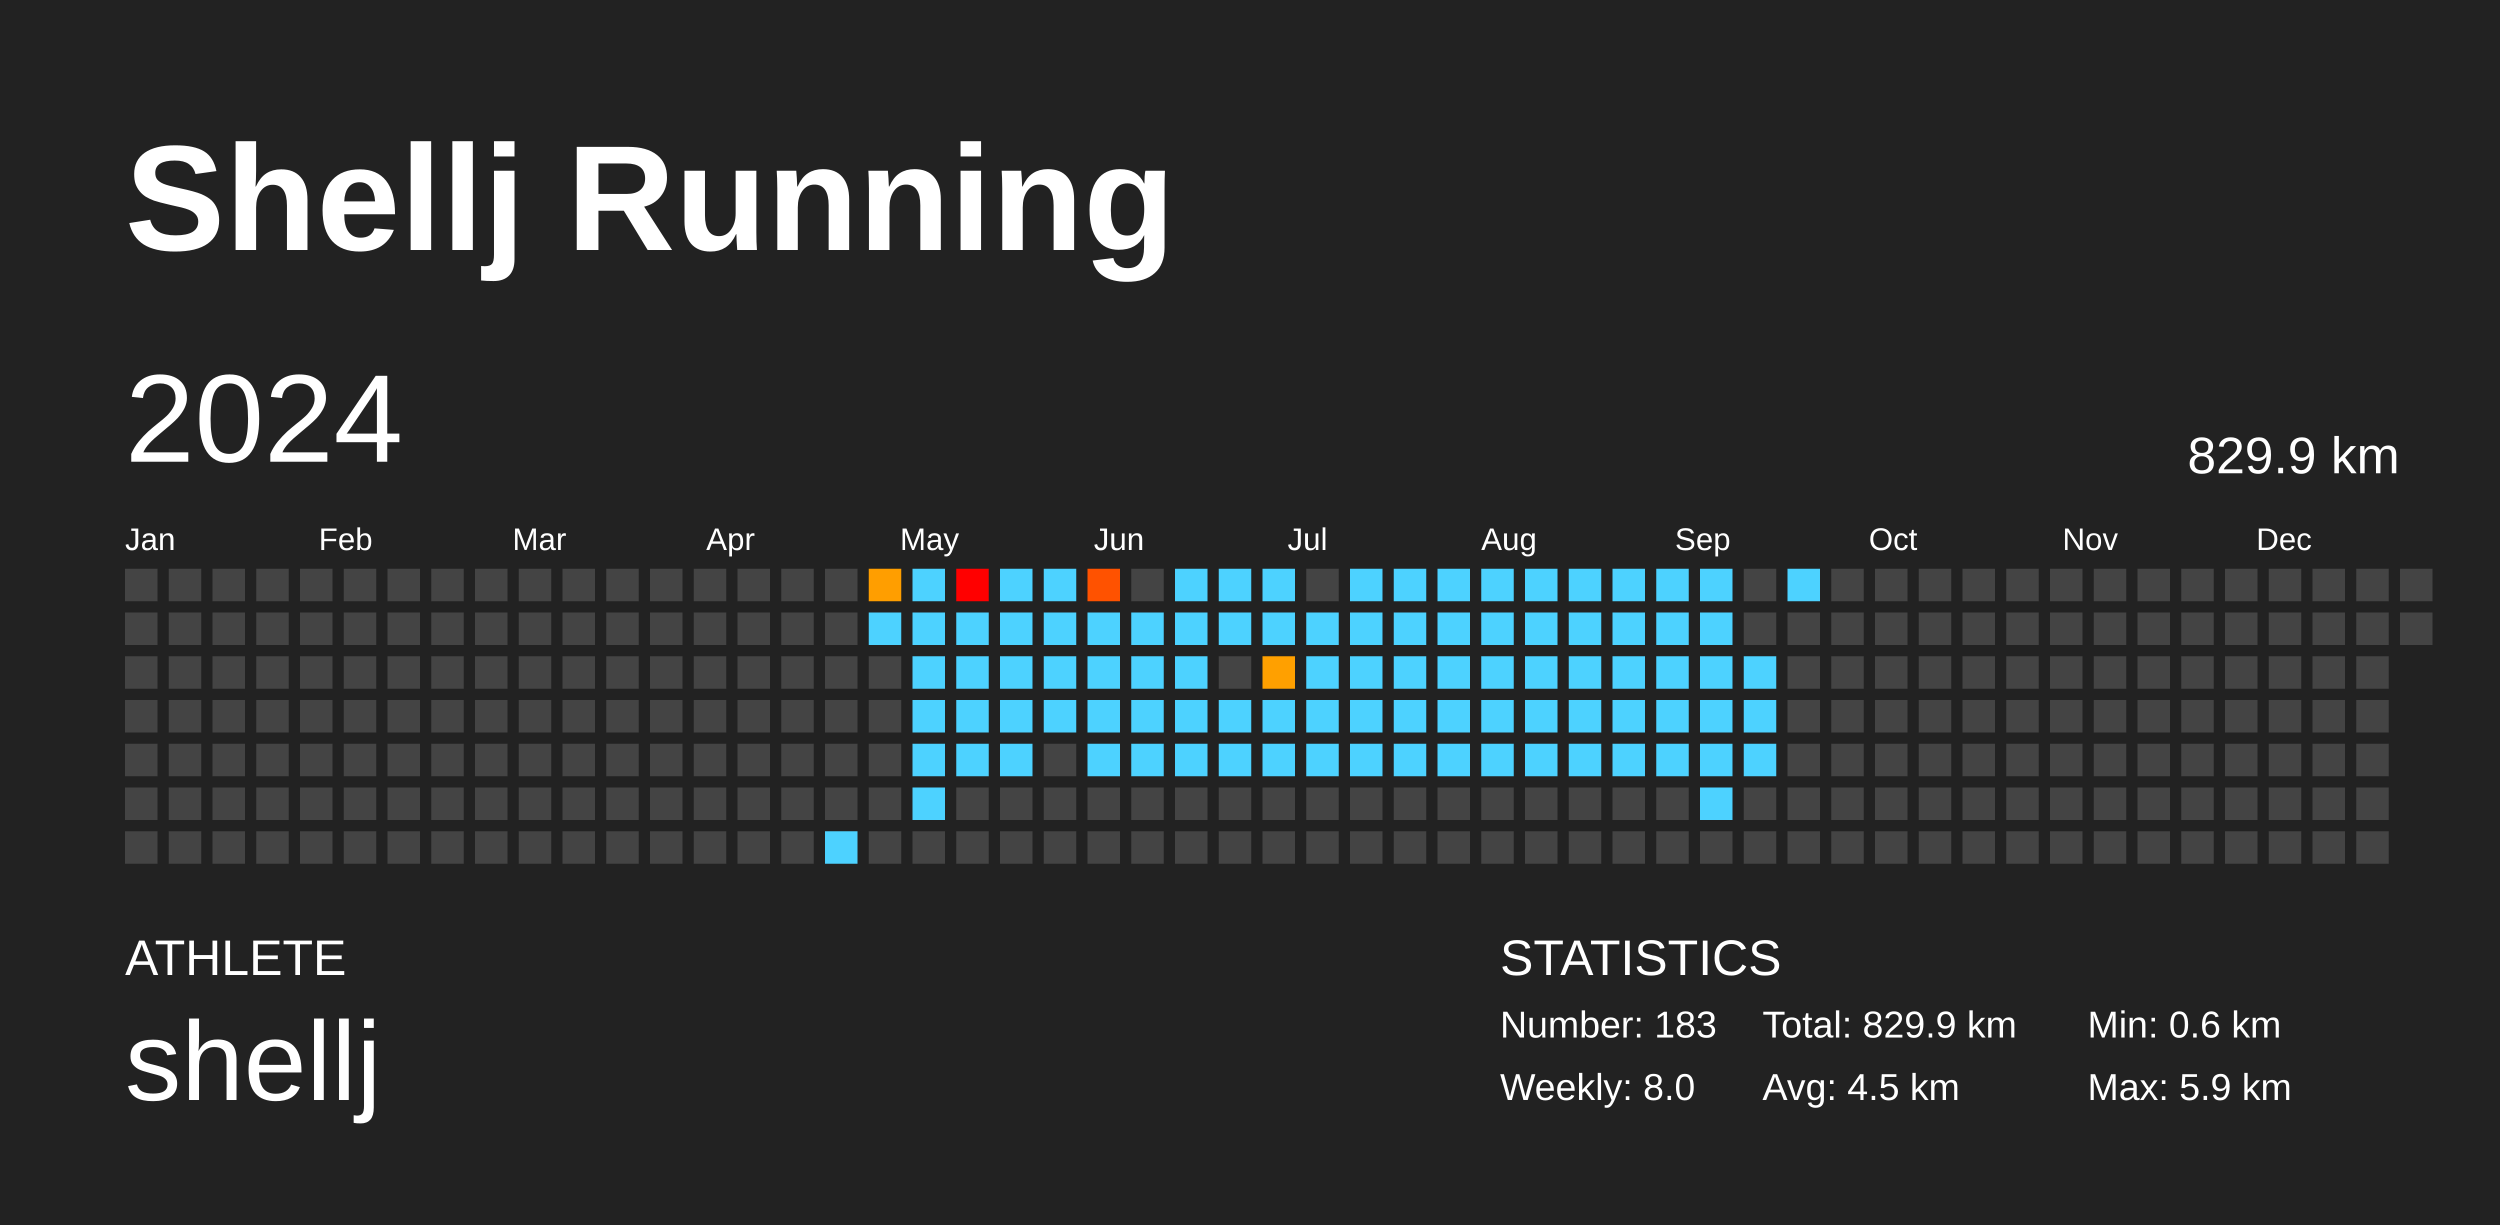
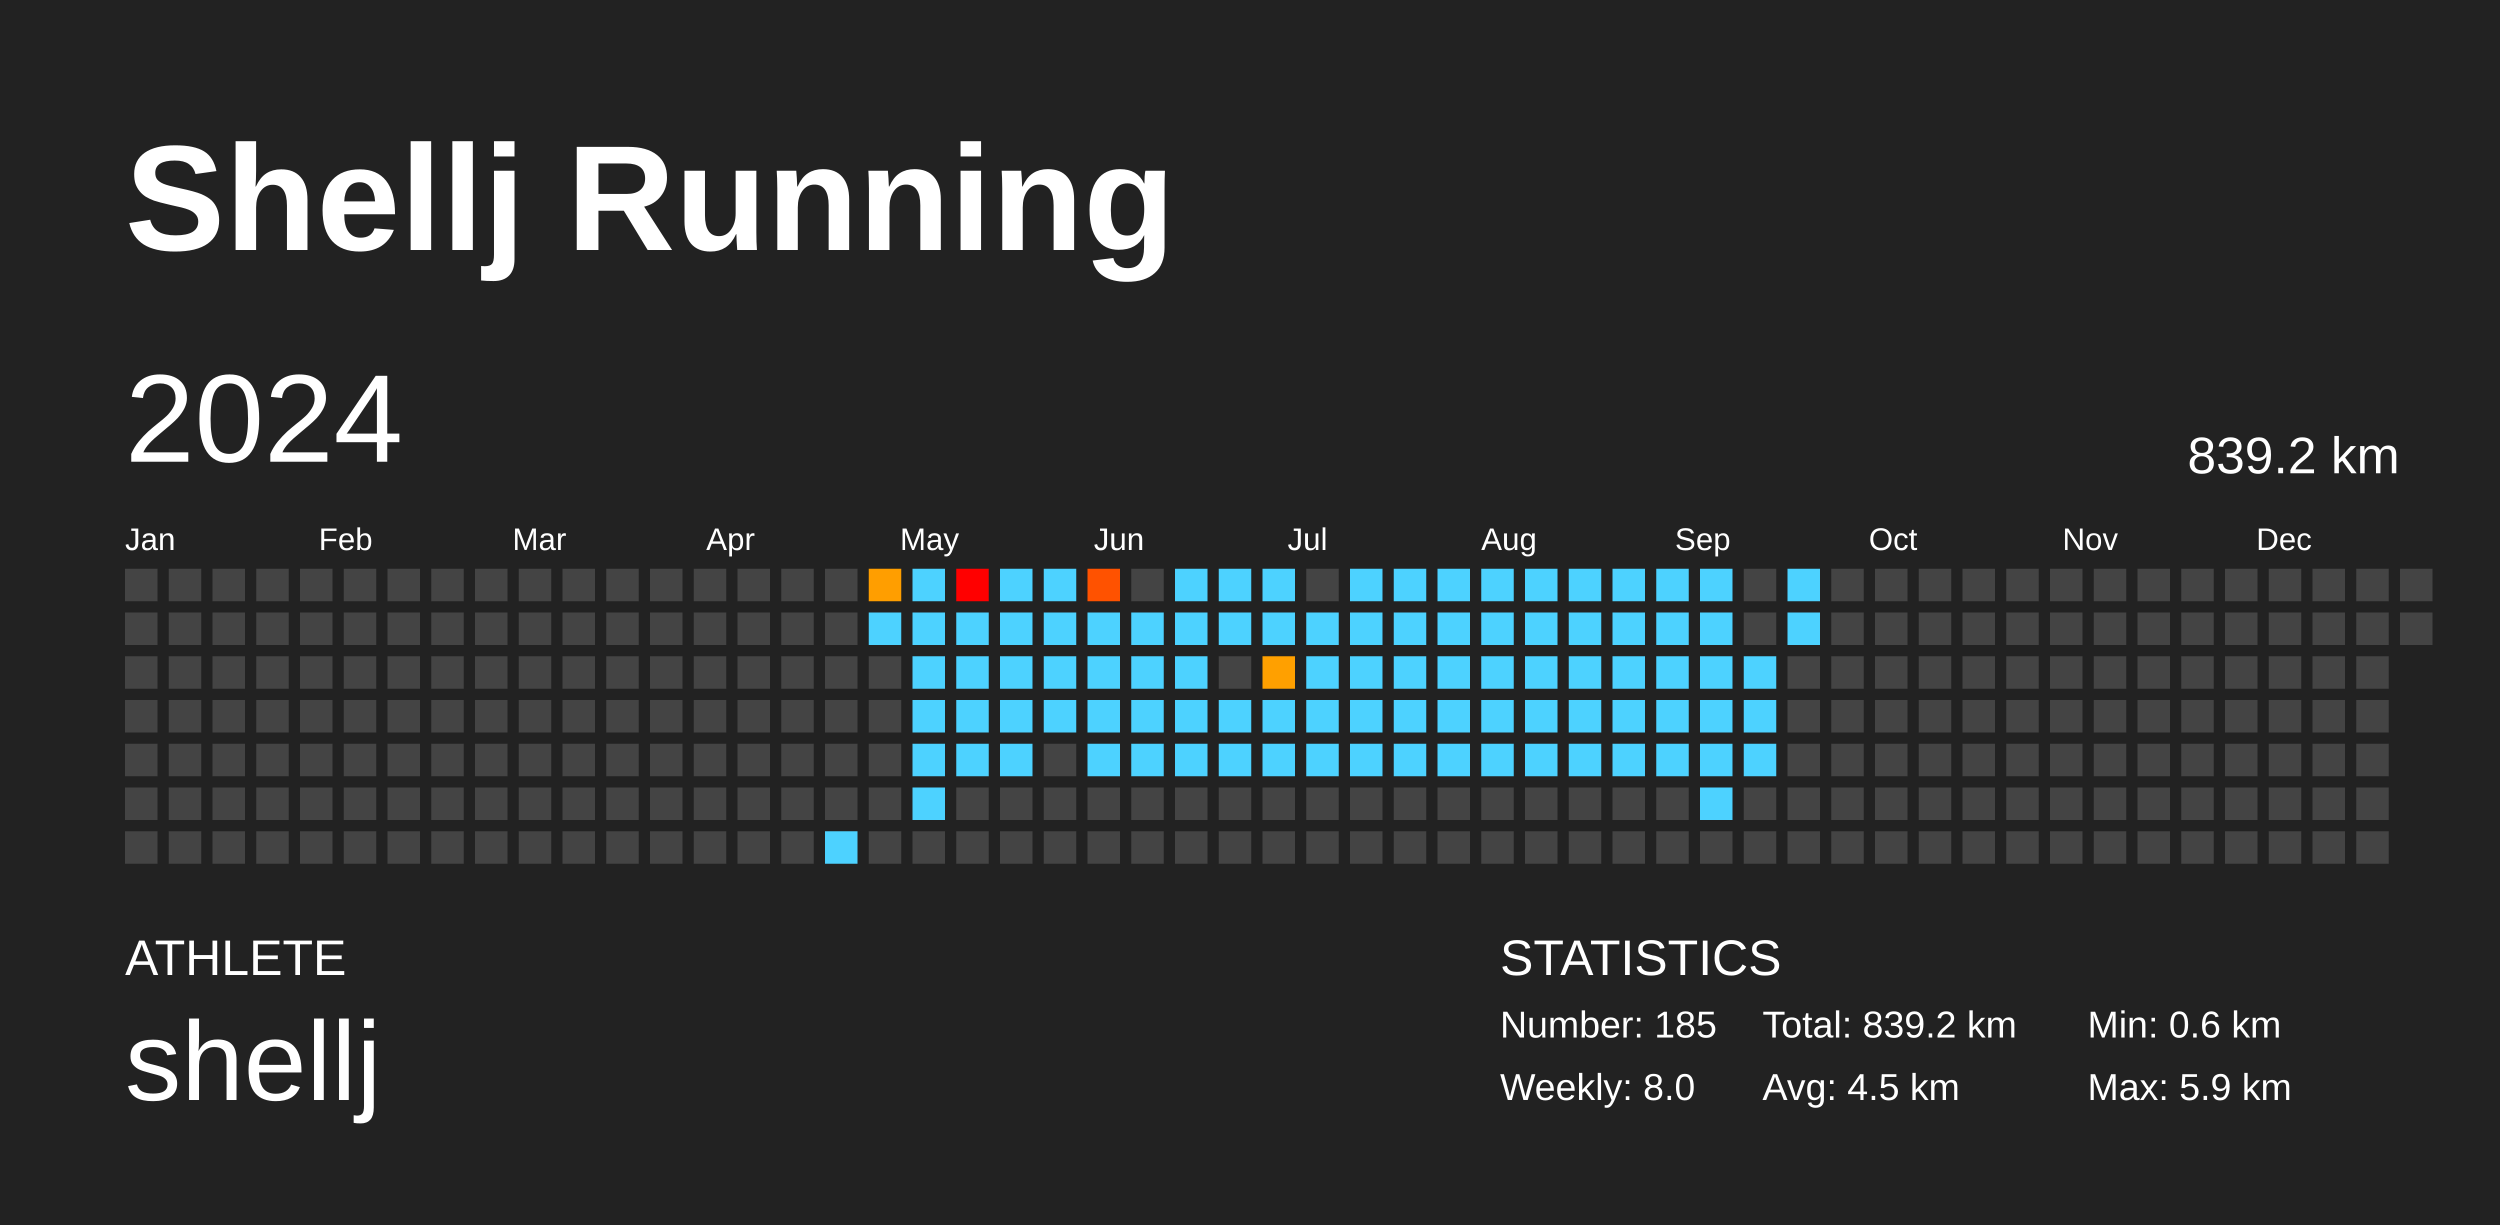
<svg xmlns="http://www.w3.org/2000/svg" baseProfile="full" height="98mm" version="1.1" viewBox="0,0,200,98" width="200mm">
  <defs />
  <rect fill="#222222" height="98" width="200" x="0" y="0" />
  <text fill="#FFFFFF" style="font-size:12px; font-family:Arial; font-weight:bold;" x="10" y="20">Shellj Running</text>
  <text fill="#FFFFFF" style="font-size:4px; font-family:Arial" x="10" y="78">ATHLETE</text>
  <text fill="#FFFFFF" style="font-size:9px; font-family:Arial" x="10" y="88">shellj</text>
  <text fill="#FFFFFF" style="font-size:4px; font-family:Arial" x="120" y="78">STATISTICS</text>
-   <text fill="#FFFFFF" style="font-size:3px; font-family:Arial" x="120" y="83">Number: 183</text>
+   <text fill="#FFFFFF" style="font-size:3px; font-family:Arial" x="120" y="83">Number: 185</text>
  <text fill="#FFFFFF" style="font-size:3px; font-family:Arial" x="120" y="88">Weekly: 8.0</text>
-   <text fill="#FFFFFF" style="font-size:3px; font-family:Arial" x="141" y="83">Total: 829.9 km</text>
+   <text fill="#FFFFFF" style="font-size:3px; font-family:Arial" x="141" y="83">Total: 839.2 km</text>
  <text fill="#FFFFFF" style="font-size:3px; font-family:Arial" x="141" y="88">Avg: 4.5 km</text>
  <text fill="#FFFFFF" style="font-size:3px; font-family:Arial" x="167" y="83">Min: 0.6 km</text>
  <text fill="#FFFFFF" style="font-size:3px; font-family:Arial" x="167" y="88">Max: 5.9 km</text>
  <text dominant-baseline="hanging" fill="#FFFFFF" style="font-size:10.0px; font-family:Arial;" x="10" y="30">2024</text>
-   <text dominant-baseline="hanging" fill="#FFFFFF" style="font-size:4.125px; font-family:Arial;" x="175" y="35">829.9 km</text>
+   <text dominant-baseline="hanging" fill="#FFFFFF" style="font-size:4.125px; font-family:Arial;" x="175" y="35">839.2 km</text>
  <text fill="#FFFFFF" style="font-size:2.5px; font-family:Arial" x="10.0" y="44">Jan</text>
  <text fill="#FFFFFF" style="font-size:2.5px; font-family:Arial" x="25.5" y="44">Feb</text>
  <text fill="#FFFFFF" style="font-size:2.5px; font-family:Arial" x="41.0" y="44">Mar</text>
  <text fill="#FFFFFF" style="font-size:2.5px; font-family:Arial" x="56.5" y="44">Apr</text>
  <text fill="#FFFFFF" style="font-size:2.5px; font-family:Arial" x="72.0" y="44">May</text>
  <text fill="#FFFFFF" style="font-size:2.5px; font-family:Arial" x="87.5" y="44">Jun</text>
  <text fill="#FFFFFF" style="font-size:2.5px; font-family:Arial" x="103.0" y="44">Jul</text>
  <text fill="#FFFFFF" style="font-size:2.5px; font-family:Arial" x="118.5" y="44">Aug</text>
  <text fill="#FFFFFF" style="font-size:2.5px; font-family:Arial" x="134.0" y="44">Sep</text>
  <text fill="#FFFFFF" style="font-size:2.5px; font-family:Arial" x="149.5" y="44">Oct</text>
  <text fill="#FFFFFF" style="font-size:2.5px; font-family:Arial" x="165.0" y="44">Nov</text>
  <text fill="#FFFFFF" style="font-size:2.5px; font-family:Arial" x="180.5" y="44">Dec</text>
  <rect fill="#444444" height="2.6" width="2.6" x="10.0" y="45.5" />
  <rect fill="#444444" height="2.6" width="2.6" x="10.0" y="49.0" />
  <rect fill="#444444" height="2.6" width="2.6" x="10.0" y="52.5" />
  <rect fill="#444444" height="2.6" width="2.6" x="10.0" y="56.0" />
  <rect fill="#444444" height="2.6" width="2.6" x="10.0" y="59.5" />
  <rect fill="#444444" height="2.6" width="2.6" x="10.0" y="63.0" />
  <rect fill="#444444" height="2.6" width="2.6" x="10.0" y="66.5" />
  <rect fill="#444444" height="2.6" width="2.6" x="13.5" y="45.5" />
  <rect fill="#444444" height="2.6" width="2.6" x="13.5" y="49.0" />
  <rect fill="#444444" height="2.6" width="2.6" x="13.5" y="52.5" />
  <rect fill="#444444" height="2.6" width="2.6" x="13.5" y="56.0" />
  <rect fill="#444444" height="2.6" width="2.6" x="13.5" y="59.5" />
  <rect fill="#444444" height="2.6" width="2.6" x="13.5" y="63.0" />
  <rect fill="#444444" height="2.6" width="2.6" x="13.5" y="66.5" />
  <rect fill="#444444" height="2.6" width="2.6" x="17.0" y="45.5" />
  <rect fill="#444444" height="2.6" width="2.6" x="17.0" y="49.0" />
  <rect fill="#444444" height="2.6" width="2.6" x="17.0" y="52.5" />
  <rect fill="#444444" height="2.6" width="2.6" x="17.0" y="56.0" />
  <rect fill="#444444" height="2.6" width="2.6" x="17.0" y="59.5" />
  <rect fill="#444444" height="2.6" width="2.6" x="17.0" y="63.0" />
  <rect fill="#444444" height="2.6" width="2.6" x="17.0" y="66.5" />
  <rect fill="#444444" height="2.6" width="2.6" x="20.5" y="45.5" />
  <rect fill="#444444" height="2.6" width="2.6" x="20.5" y="49.0" />
  <rect fill="#444444" height="2.6" width="2.6" x="20.5" y="52.5" />
  <rect fill="#444444" height="2.6" width="2.6" x="20.5" y="56.0" />
  <rect fill="#444444" height="2.6" width="2.6" x="20.5" y="59.5" />
  <rect fill="#444444" height="2.6" width="2.6" x="20.5" y="63.0" />
  <rect fill="#444444" height="2.6" width="2.6" x="20.5" y="66.5" />
  <rect fill="#444444" height="2.6" width="2.6" x="24.0" y="45.5" />
  <rect fill="#444444" height="2.6" width="2.6" x="24.0" y="49.0" />
  <rect fill="#444444" height="2.6" width="2.6" x="24.0" y="52.5" />
  <rect fill="#444444" height="2.6" width="2.6" x="24.0" y="56.0" />
  <rect fill="#444444" height="2.6" width="2.6" x="24.0" y="59.5" />
  <rect fill="#444444" height="2.6" width="2.6" x="24.0" y="63.0" />
  <rect fill="#444444" height="2.6" width="2.6" x="24.0" y="66.5" />
  <rect fill="#444444" height="2.6" width="2.6" x="27.5" y="45.5" />
  <rect fill="#444444" height="2.6" width="2.6" x="27.5" y="49.0" />
  <rect fill="#444444" height="2.6" width="2.6" x="27.5" y="52.5" />
  <rect fill="#444444" height="2.6" width="2.6" x="27.5" y="56.0" />
  <rect fill="#444444" height="2.6" width="2.6" x="27.5" y="59.5" />
  <rect fill="#444444" height="2.6" width="2.6" x="27.5" y="63.0" />
  <rect fill="#444444" height="2.6" width="2.6" x="27.5" y="66.5" />
  <rect fill="#444444" height="2.6" width="2.6" x="31.0" y="45.5" />
  <rect fill="#444444" height="2.6" width="2.6" x="31.0" y="49.0" />
  <rect fill="#444444" height="2.6" width="2.6" x="31.0" y="52.5" />
  <rect fill="#444444" height="2.6" width="2.6" x="31.0" y="56.0" />
  <rect fill="#444444" height="2.6" width="2.6" x="31.0" y="59.5" />
  <rect fill="#444444" height="2.6" width="2.6" x="31.0" y="63.0" />
  <rect fill="#444444" height="2.6" width="2.6" x="31.0" y="66.5" />
  <rect fill="#444444" height="2.6" width="2.6" x="34.5" y="45.5" />
  <rect fill="#444444" height="2.6" width="2.6" x="34.5" y="49.0" />
  <rect fill="#444444" height="2.6" width="2.6" x="34.5" y="52.5" />
  <rect fill="#444444" height="2.6" width="2.6" x="34.5" y="56.0" />
  <rect fill="#444444" height="2.6" width="2.6" x="34.5" y="59.5" />
  <rect fill="#444444" height="2.6" width="2.6" x="34.5" y="63.0" />
  <rect fill="#444444" height="2.6" width="2.6" x="34.5" y="66.5" />
  <rect fill="#444444" height="2.6" width="2.6" x="38.0" y="45.5" />
  <rect fill="#444444" height="2.6" width="2.6" x="38.0" y="49.0" />
  <rect fill="#444444" height="2.6" width="2.6" x="38.0" y="52.5" />
  <rect fill="#444444" height="2.6" width="2.6" x="38.0" y="56.0" />
  <rect fill="#444444" height="2.6" width="2.6" x="38.0" y="59.5" />
  <rect fill="#444444" height="2.6" width="2.6" x="38.0" y="63.0" />
  <rect fill="#444444" height="2.6" width="2.6" x="38.0" y="66.5" />
  <rect fill="#444444" height="2.6" width="2.6" x="41.5" y="45.5" />
  <rect fill="#444444" height="2.6" width="2.6" x="41.5" y="49.0" />
  <rect fill="#444444" height="2.6" width="2.6" x="41.5" y="52.5" />
  <rect fill="#444444" height="2.6" width="2.6" x="41.5" y="56.0" />
  <rect fill="#444444" height="2.6" width="2.6" x="41.5" y="59.5" />
  <rect fill="#444444" height="2.6" width="2.6" x="41.5" y="63.0" />
  <rect fill="#444444" height="2.6" width="2.6" x="41.5" y="66.5" />
  <rect fill="#444444" height="2.6" width="2.6" x="45.0" y="45.5" />
  <rect fill="#444444" height="2.6" width="2.6" x="45.0" y="49.0" />
  <rect fill="#444444" height="2.6" width="2.6" x="45.0" y="52.5" />
  <rect fill="#444444" height="2.6" width="2.6" x="45.0" y="56.0" />
  <rect fill="#444444" height="2.6" width="2.6" x="45.0" y="59.5" />
  <rect fill="#444444" height="2.6" width="2.6" x="45.0" y="63.0" />
  <rect fill="#444444" height="2.6" width="2.6" x="45.0" y="66.5" />
  <rect fill="#444444" height="2.6" width="2.6" x="48.5" y="45.5" />
  <rect fill="#444444" height="2.6" width="2.6" x="48.5" y="49.0" />
  <rect fill="#444444" height="2.6" width="2.6" x="48.5" y="52.5" />
  <rect fill="#444444" height="2.6" width="2.6" x="48.5" y="56.0" />
  <rect fill="#444444" height="2.6" width="2.6" x="48.5" y="59.5" />
  <rect fill="#444444" height="2.6" width="2.6" x="48.5" y="63.0" />
  <rect fill="#444444" height="2.6" width="2.6" x="48.5" y="66.5" />
  <rect fill="#444444" height="2.6" width="2.6" x="52.0" y="45.5" />
  <rect fill="#444444" height="2.6" width="2.6" x="52.0" y="49.0" />
  <rect fill="#444444" height="2.6" width="2.6" x="52.0" y="52.5" />
  <rect fill="#444444" height="2.6" width="2.6" x="52.0" y="56.0" />
  <rect fill="#444444" height="2.6" width="2.6" x="52.0" y="59.5" />
  <rect fill="#444444" height="2.6" width="2.6" x="52.0" y="63.0" />
  <rect fill="#444444" height="2.6" width="2.6" x="52.0" y="66.5" />
  <rect fill="#444444" height="2.6" width="2.6" x="55.5" y="45.5" />
  <rect fill="#444444" height="2.6" width="2.6" x="55.5" y="49.0" />
  <rect fill="#444444" height="2.6" width="2.6" x="55.5" y="52.5" />
  <rect fill="#444444" height="2.6" width="2.6" x="55.5" y="56.0" />
  <rect fill="#444444" height="2.6" width="2.6" x="55.5" y="59.5" />
  <rect fill="#444444" height="2.6" width="2.6" x="55.5" y="63.0" />
  <rect fill="#444444" height="2.6" width="2.6" x="55.5" y="66.5" />
  <rect fill="#444444" height="2.6" width="2.6" x="59.0" y="45.5" />
  <rect fill="#444444" height="2.6" width="2.6" x="59.0" y="49.0" />
  <rect fill="#444444" height="2.6" width="2.6" x="59.0" y="52.5" />
  <rect fill="#444444" height="2.6" width="2.6" x="59.0" y="56.0" />
  <rect fill="#444444" height="2.6" width="2.6" x="59.0" y="59.5" />
  <rect fill="#444444" height="2.6" width="2.6" x="59.0" y="63.0" />
  <rect fill="#444444" height="2.6" width="2.6" x="59.0" y="66.5" />
  <rect fill="#444444" height="2.6" width="2.6" x="62.5" y="45.5" />
  <rect fill="#444444" height="2.6" width="2.6" x="62.5" y="49.0" />
  <rect fill="#444444" height="2.6" width="2.6" x="62.5" y="52.5" />
  <rect fill="#444444" height="2.6" width="2.6" x="62.5" y="56.0" />
  <rect fill="#444444" height="2.6" width="2.6" x="62.5" y="59.5" />
  <rect fill="#444444" height="2.6" width="2.6" x="62.5" y="63.0" />
  <rect fill="#444444" height="2.6" width="2.6" x="62.5" y="66.5" />
  <rect fill="#444444" height="2.6" width="2.6" x="66.0" y="45.5" />
  <rect fill="#444444" height="2.6" width="2.6" x="66.0" y="49.0" />
  <rect fill="#444444" height="2.6" width="2.6" x="66.0" y="52.5" />
  <rect fill="#444444" height="2.6" width="2.6" x="66.0" y="56.0" />
  <rect fill="#444444" height="2.6" width="2.6" x="66.0" y="59.5" />
  <rect fill="#444444" height="2.6" width="2.6" x="66.0" y="63.0" />
  <rect fill="#4dd2ff" height="2.6" width="2.6" x="66.0" y="66.5" />
  <rect fill="#ff9e00" height="2.6" width="2.6" x="69.5" y="45.5" />
  <rect fill="#4dd2ff" height="2.6" width="2.6" x="69.5" y="49.0" />
  <rect fill="#444444" height="2.6" width="2.6" x="69.5" y="52.5" />
  <rect fill="#444444" height="2.6" width="2.6" x="69.5" y="56.0" />
  <rect fill="#444444" height="2.6" width="2.6" x="69.5" y="59.5" />
  <rect fill="#444444" height="2.6" width="2.6" x="69.5" y="63.0" />
  <rect fill="#444444" height="2.6" width="2.6" x="69.5" y="66.5" />
  <rect fill="#4dd2ff" height="2.6" width="2.6" x="73.0" y="45.5" />
  <rect fill="#4dd2ff" height="2.6" width="2.6" x="73.0" y="49.0" />
  <rect fill="#4dd2ff" height="2.6" width="2.6" x="73.0" y="52.5" />
  <rect fill="#4dd2ff" height="2.6" width="2.6" x="73.0" y="56.0" />
  <rect fill="#4dd2ff" height="2.6" width="2.6" x="73.0" y="59.5" />
  <rect fill="#4dd2ff" height="2.6" width="2.6" x="73.0" y="63.0" />
  <rect fill="#444444" height="2.6" width="2.6" x="73.0" y="66.5" />
  <rect fill="red" height="2.6" width="2.6" x="76.5" y="45.5" />
  <rect fill="#4dd2ff" height="2.6" width="2.6" x="76.5" y="49.0" />
  <rect fill="#4dd2ff" height="2.6" width="2.6" x="76.5" y="52.5" />
  <rect fill="#4dd2ff" height="2.6" width="2.6" x="76.5" y="56.0" />
  <rect fill="#4dd2ff" height="2.6" width="2.6" x="76.5" y="59.5" />
  <rect fill="#444444" height="2.6" width="2.6" x="76.5" y="63.0" />
  <rect fill="#444444" height="2.6" width="2.6" x="76.5" y="66.5" />
  <rect fill="#4dd2ff" height="2.6" width="2.6" x="80.0" y="45.5" />
  <rect fill="#4dd2ff" height="2.6" width="2.6" x="80.0" y="49.0" />
  <rect fill="#4dd2ff" height="2.6" width="2.6" x="80.0" y="52.5" />
  <rect fill="#4dd2ff" height="2.6" width="2.6" x="80.0" y="56.0" />
  <rect fill="#4dd2ff" height="2.6" width="2.6" x="80.0" y="59.5" />
  <rect fill="#444444" height="2.6" width="2.6" x="80.0" y="63.0" />
  <rect fill="#444444" height="2.6" width="2.6" x="80.0" y="66.5" />
  <rect fill="#4dd2ff" height="2.6" width="2.6" x="83.5" y="45.5" />
  <rect fill="#4dd2ff" height="2.6" width="2.6" x="83.5" y="49.0" />
  <rect fill="#4dd2ff" height="2.6" width="2.6" x="83.5" y="52.5" />
  <rect fill="#4dd2ff" height="2.6" width="2.6" x="83.5" y="56.0" />
  <rect fill="#444444" height="2.6" width="2.6" x="83.5" y="59.5" />
  <rect fill="#444444" height="2.6" width="2.6" x="83.5" y="63.0" />
  <rect fill="#444444" height="2.6" width="2.6" x="83.5" y="66.5" />
  <rect fill="#ff5200" height="2.6" width="2.6" x="87.0" y="45.5" />
  <rect fill="#4dd2ff" height="2.6" width="2.6" x="87.0" y="49.0" />
  <rect fill="#4dd2ff" height="2.6" width="2.6" x="87.0" y="52.5" />
  <rect fill="#4dd2ff" height="2.6" width="2.6" x="87.0" y="56.0" />
  <rect fill="#4dd2ff" height="2.6" width="2.6" x="87.0" y="59.5" />
  <rect fill="#444444" height="2.6" width="2.6" x="87.0" y="63.0" />
  <rect fill="#444444" height="2.6" width="2.6" x="87.0" y="66.5" />
  <rect fill="#444444" height="2.6" width="2.6" x="90.5" y="45.5" />
  <rect fill="#4dd2ff" height="2.6" width="2.6" x="90.5" y="49.0" />
  <rect fill="#4dd2ff" height="2.6" width="2.6" x="90.5" y="52.5" />
  <rect fill="#4dd2ff" height="2.6" width="2.6" x="90.5" y="56.0" />
  <rect fill="#4dd2ff" height="2.6" width="2.6" x="90.5" y="59.5" />
  <rect fill="#444444" height="2.6" width="2.6" x="90.5" y="63.0" />
  <rect fill="#444444" height="2.6" width="2.6" x="90.5" y="66.5" />
  <rect fill="#4dd2ff" height="2.6" width="2.6" x="94.0" y="45.5" />
  <rect fill="#4dd2ff" height="2.6" width="2.6" x="94.0" y="49.0" />
  <rect fill="#4dd2ff" height="2.6" width="2.6" x="94.0" y="52.5" />
  <rect fill="#4dd2ff" height="2.6" width="2.6" x="94.0" y="56.0" />
  <rect fill="#4dd2ff" height="2.6" width="2.6" x="94.0" y="59.5" />
  <rect fill="#444444" height="2.6" width="2.6" x="94.0" y="63.0" />
  <rect fill="#444444" height="2.6" width="2.6" x="94.0" y="66.5" />
  <rect fill="#4dd2ff" height="2.6" width="2.6" x="97.5" y="45.5" />
  <rect fill="#4dd2ff" height="2.6" width="2.6" x="97.5" y="49.0" />
  <rect fill="#444444" height="2.6" width="2.6" x="97.5" y="52.5" />
  <rect fill="#4dd2ff" height="2.6" width="2.6" x="97.5" y="56.0" />
  <rect fill="#4dd2ff" height="2.6" width="2.6" x="97.5" y="59.5" />
  <rect fill="#444444" height="2.6" width="2.6" x="97.5" y="63.0" />
  <rect fill="#444444" height="2.6" width="2.6" x="97.5" y="66.5" />
  <rect fill="#4dd2ff" height="2.6" width="2.6" x="101.0" y="45.5" />
  <rect fill="#4dd2ff" height="2.6" width="2.6" x="101.0" y="49.0" />
  <rect fill="#ffa000" height="2.6" width="2.6" x="101.0" y="52.5" />
  <rect fill="#4dd2ff" height="2.6" width="2.6" x="101.0" y="56.0" />
  <rect fill="#4dd2ff" height="2.6" width="2.6" x="101.0" y="59.5" />
  <rect fill="#444444" height="2.6" width="2.6" x="101.0" y="63.0" />
  <rect fill="#444444" height="2.6" width="2.6" x="101.0" y="66.5" />
  <rect fill="#444444" height="2.6" width="2.6" x="104.5" y="45.5" />
  <rect fill="#4dd2ff" height="2.6" width="2.6" x="104.5" y="49.0" />
  <rect fill="#4dd2ff" height="2.6" width="2.6" x="104.5" y="52.5" />
  <rect fill="#4dd2ff" height="2.6" width="2.6" x="104.5" y="56.0" />
  <rect fill="#4dd2ff" height="2.6" width="2.6" x="104.5" y="59.5" />
  <rect fill="#444444" height="2.6" width="2.6" x="104.5" y="63.0" />
  <rect fill="#444444" height="2.6" width="2.6" x="104.5" y="66.5" />
  <rect fill="#4dd2ff" height="2.6" width="2.6" x="108.0" y="45.5" />
  <rect fill="#4dd2ff" height="2.6" width="2.6" x="108.0" y="49.0" />
  <rect fill="#4dd2ff" height="2.6" width="2.6" x="108.0" y="52.5" />
  <rect fill="#4dd2ff" height="2.6" width="2.6" x="108.0" y="56.0" />
  <rect fill="#4dd2ff" height="2.6" width="2.6" x="108.0" y="59.5" />
  <rect fill="#444444" height="2.6" width="2.6" x="108.0" y="63.0" />
  <rect fill="#444444" height="2.6" width="2.6" x="108.0" y="66.5" />
  <rect fill="#4dd2ff" height="2.6" width="2.6" x="111.5" y="45.5" />
  <rect fill="#4dd2ff" height="2.6" width="2.6" x="111.5" y="49.0" />
  <rect fill="#4dd2ff" height="2.6" width="2.6" x="111.5" y="52.5" />
  <rect fill="#4dd2ff" height="2.6" width="2.6" x="111.5" y="56.0" />
  <rect fill="#4dd2ff" height="2.6" width="2.6" x="111.5" y="59.5" />
  <rect fill="#444444" height="2.6" width="2.6" x="111.5" y="63.0" />
  <rect fill="#444444" height="2.6" width="2.6" x="111.5" y="66.5" />
  <rect fill="#4dd2ff" height="2.6" width="2.6" x="115.0" y="45.5" />
  <rect fill="#4dd2ff" height="2.6" width="2.6" x="115.0" y="49.0" />
  <rect fill="#4dd2ff" height="2.6" width="2.6" x="115.0" y="52.5" />
  <rect fill="#4dd2ff" height="2.6" width="2.6" x="115.0" y="56.0" />
  <rect fill="#4dd2ff" height="2.6" width="2.6" x="115.0" y="59.5" />
  <rect fill="#444444" height="2.6" width="2.6" x="115.0" y="63.0" />
  <rect fill="#444444" height="2.6" width="2.6" x="115.0" y="66.5" />
  <rect fill="#4dd2ff" height="2.6" width="2.6" x="118.5" y="45.5" />
  <rect fill="#4dd2ff" height="2.6" width="2.6" x="118.5" y="49.0" />
  <rect fill="#4dd2ff" height="2.6" width="2.6" x="118.5" y="52.5" />
  <rect fill="#4dd2ff" height="2.6" width="2.6" x="118.5" y="56.0" />
  <rect fill="#4dd2ff" height="2.6" width="2.6" x="118.5" y="59.5" />
  <rect fill="#444444" height="2.6" width="2.6" x="118.5" y="63.0" />
  <rect fill="#444444" height="2.6" width="2.6" x="118.5" y="66.5" />
  <rect fill="#4dd2ff" height="2.6" width="2.6" x="122.0" y="45.5" />
  <rect fill="#4dd2ff" height="2.6" width="2.6" x="122.0" y="49.0" />
  <rect fill="#4dd2ff" height="2.6" width="2.6" x="122.0" y="52.5" />
  <rect fill="#4dd2ff" height="2.6" width="2.6" x="122.0" y="56.0" />
  <rect fill="#4dd2ff" height="2.6" width="2.6" x="122.0" y="59.5" />
  <rect fill="#444444" height="2.6" width="2.6" x="122.0" y="63.0" />
  <rect fill="#444444" height="2.6" width="2.6" x="122.0" y="66.5" />
  <rect fill="#4dd2ff" height="2.6" width="2.6" x="125.5" y="45.5" />
  <rect fill="#4dd2ff" height="2.6" width="2.6" x="125.5" y="49.0" />
  <rect fill="#4dd2ff" height="2.6" width="2.6" x="125.5" y="52.5" />
  <rect fill="#4dd2ff" height="2.6" width="2.6" x="125.5" y="56.0" />
  <rect fill="#4dd2ff" height="2.6" width="2.6" x="125.5" y="59.5" />
  <rect fill="#444444" height="2.6" width="2.6" x="125.5" y="63.0" />
  <rect fill="#444444" height="2.6" width="2.6" x="125.5" y="66.5" />
  <rect fill="#4dd2ff" height="2.6" width="2.6" x="129.0" y="45.5" />
  <rect fill="#4dd2ff" height="2.6" width="2.6" x="129.0" y="49.0" />
  <rect fill="#4dd2ff" height="2.6" width="2.6" x="129.0" y="52.5" />
  <rect fill="#4dd2ff" height="2.6" width="2.6" x="129.0" y="56.0" />
  <rect fill="#4dd2ff" height="2.6" width="2.6" x="129.0" y="59.5" />
  <rect fill="#444444" height="2.6" width="2.6" x="129.0" y="63.0" />
  <rect fill="#444444" height="2.6" width="2.6" x="129.0" y="66.5" />
  <rect fill="#4dd2ff" height="2.6" width="2.6" x="132.5" y="45.5" />
  <rect fill="#4dd2ff" height="2.6" width="2.6" x="132.5" y="49.0" />
  <rect fill="#4dd2ff" height="2.6" width="2.6" x="132.5" y="52.5" />
  <rect fill="#4dd2ff" height="2.6" width="2.6" x="132.5" y="56.0" />
  <rect fill="#4dd2ff" height="2.6" width="2.6" x="132.5" y="59.5" />
  <rect fill="#444444" height="2.6" width="2.6" x="132.5" y="63.0" />
  <rect fill="#444444" height="2.6" width="2.6" x="132.5" y="66.5" />
  <rect fill="#4dd2ff" height="2.6" width="2.6" x="136.0" y="45.5" />
  <rect fill="#4dd2ff" height="2.6" width="2.6" x="136.0" y="49.0" />
  <rect fill="#4dd2ff" height="2.6" width="2.6" x="136.0" y="52.5" />
  <rect fill="#4dd2ff" height="2.6" width="2.6" x="136.0" y="56.0" />
  <rect fill="#4dd2ff" height="2.6" width="2.6" x="136.0" y="59.5" />
  <rect fill="#4dd2ff" height="2.6" width="2.6" x="136.0" y="63.0" />
  <rect fill="#444444" height="2.6" width="2.6" x="136.0" y="66.5" />
  <rect fill="#444444" height="2.6" width="2.6" x="139.5" y="45.5" />
  <rect fill="#444444" height="2.6" width="2.6" x="139.5" y="49.0" />
  <rect fill="#4dd2ff" height="2.6" width="2.6" x="139.5" y="52.5" />
  <rect fill="#4dd2ff" height="2.6" width="2.6" x="139.5" y="56.0" />
  <rect fill="#4dd2ff" height="2.6" width="2.6" x="139.5" y="59.5" />
  <rect fill="#444444" height="2.6" width="2.6" x="139.5" y="63.0" />
  <rect fill="#444444" height="2.6" width="2.6" x="139.5" y="66.5" />
  <rect fill="#4dd2ff" height="2.6" width="2.6" x="143.0" y="45.5" />
-   <rect fill="#444444" height="2.6" width="2.6" x="143.0" y="49.0" />
+   <rect fill="#4dd2ff" height="2.6" width="2.6" x="143.0" y="49.0" />
  <rect fill="#444444" height="2.6" width="2.6" x="143.0" y="52.5" />
  <rect fill="#444444" height="2.6" width="2.6" x="143.0" y="56.0" />
  <rect fill="#444444" height="2.6" width="2.6" x="143.0" y="59.5" />
  <rect fill="#444444" height="2.6" width="2.6" x="143.0" y="63.0" />
  <rect fill="#444444" height="2.6" width="2.6" x="143.0" y="66.5" />
  <rect fill="#444444" height="2.6" width="2.6" x="146.5" y="45.5" />
  <rect fill="#444444" height="2.6" width="2.6" x="146.5" y="49.0" />
  <rect fill="#444444" height="2.6" width="2.6" x="146.5" y="52.5" />
  <rect fill="#444444" height="2.6" width="2.6" x="146.5" y="56.0" />
  <rect fill="#444444" height="2.6" width="2.6" x="146.5" y="59.5" />
  <rect fill="#444444" height="2.6" width="2.6" x="146.5" y="63.0" />
  <rect fill="#444444" height="2.6" width="2.6" x="146.5" y="66.5" />
  <rect fill="#444444" height="2.6" width="2.6" x="150.0" y="45.5" />
  <rect fill="#444444" height="2.6" width="2.6" x="150.0" y="49.0" />
  <rect fill="#444444" height="2.6" width="2.6" x="150.0" y="52.5" />
  <rect fill="#444444" height="2.6" width="2.6" x="150.0" y="56.0" />
  <rect fill="#444444" height="2.6" width="2.6" x="150.0" y="59.5" />
  <rect fill="#444444" height="2.6" width="2.6" x="150.0" y="63.0" />
  <rect fill="#444444" height="2.6" width="2.6" x="150.0" y="66.5" />
  <rect fill="#444444" height="2.6" width="2.6" x="153.5" y="45.5" />
  <rect fill="#444444" height="2.6" width="2.6" x="153.5" y="49.0" />
  <rect fill="#444444" height="2.6" width="2.6" x="153.5" y="52.5" />
  <rect fill="#444444" height="2.6" width="2.6" x="153.5" y="56.0" />
  <rect fill="#444444" height="2.6" width="2.6" x="153.5" y="59.5" />
  <rect fill="#444444" height="2.6" width="2.6" x="153.5" y="63.0" />
  <rect fill="#444444" height="2.6" width="2.6" x="153.5" y="66.5" />
  <rect fill="#444444" height="2.6" width="2.6" x="157.0" y="45.5" />
  <rect fill="#444444" height="2.6" width="2.6" x="157.0" y="49.0" />
  <rect fill="#444444" height="2.6" width="2.6" x="157.0" y="52.5" />
  <rect fill="#444444" height="2.6" width="2.6" x="157.0" y="56.0" />
  <rect fill="#444444" height="2.6" width="2.6" x="157.0" y="59.5" />
  <rect fill="#444444" height="2.6" width="2.6" x="157.0" y="63.0" />
  <rect fill="#444444" height="2.6" width="2.6" x="157.0" y="66.5" />
  <rect fill="#444444" height="2.6" width="2.6" x="160.5" y="45.5" />
  <rect fill="#444444" height="2.6" width="2.6" x="160.5" y="49.0" />
  <rect fill="#444444" height="2.6" width="2.6" x="160.5" y="52.5" />
  <rect fill="#444444" height="2.6" width="2.6" x="160.5" y="56.0" />
  <rect fill="#444444" height="2.6" width="2.6" x="160.5" y="59.5" />
  <rect fill="#444444" height="2.6" width="2.6" x="160.5" y="63.0" />
  <rect fill="#444444" height="2.6" width="2.6" x="160.5" y="66.5" />
  <rect fill="#444444" height="2.6" width="2.6" x="164.0" y="45.5" />
  <rect fill="#444444" height="2.6" width="2.6" x="164.0" y="49.0" />
  <rect fill="#444444" height="2.6" width="2.6" x="164.0" y="52.5" />
  <rect fill="#444444" height="2.6" width="2.6" x="164.0" y="56.0" />
  <rect fill="#444444" height="2.6" width="2.6" x="164.0" y="59.5" />
  <rect fill="#444444" height="2.6" width="2.6" x="164.0" y="63.0" />
  <rect fill="#444444" height="2.6" width="2.6" x="164.0" y="66.5" />
  <rect fill="#444444" height="2.6" width="2.6" x="167.5" y="45.5" />
  <rect fill="#444444" height="2.6" width="2.6" x="167.5" y="49.0" />
  <rect fill="#444444" height="2.6" width="2.6" x="167.5" y="52.5" />
  <rect fill="#444444" height="2.6" width="2.6" x="167.5" y="56.0" />
  <rect fill="#444444" height="2.6" width="2.6" x="167.5" y="59.5" />
  <rect fill="#444444" height="2.6" width="2.6" x="167.5" y="63.0" />
  <rect fill="#444444" height="2.6" width="2.6" x="167.5" y="66.5" />
  <rect fill="#444444" height="2.6" width="2.6" x="171.0" y="45.5" />
  <rect fill="#444444" height="2.6" width="2.6" x="171.0" y="49.0" />
  <rect fill="#444444" height="2.6" width="2.6" x="171.0" y="52.5" />
  <rect fill="#444444" height="2.6" width="2.6" x="171.0" y="56.0" />
  <rect fill="#444444" height="2.6" width="2.6" x="171.0" y="59.5" />
  <rect fill="#444444" height="2.6" width="2.6" x="171.0" y="63.0" />
  <rect fill="#444444" height="2.6" width="2.6" x="171.0" y="66.5" />
  <rect fill="#444444" height="2.6" width="2.6" x="174.5" y="45.5" />
  <rect fill="#444444" height="2.6" width="2.6" x="174.5" y="49.0" />
  <rect fill="#444444" height="2.6" width="2.6" x="174.5" y="52.5" />
  <rect fill="#444444" height="2.6" width="2.6" x="174.5" y="56.0" />
  <rect fill="#444444" height="2.6" width="2.6" x="174.5" y="59.5" />
  <rect fill="#444444" height="2.6" width="2.6" x="174.5" y="63.0" />
  <rect fill="#444444" height="2.6" width="2.6" x="174.5" y="66.5" />
  <rect fill="#444444" height="2.6" width="2.6" x="178.0" y="45.5" />
  <rect fill="#444444" height="2.6" width="2.6" x="178.0" y="49.0" />
  <rect fill="#444444" height="2.6" width="2.6" x="178.0" y="52.5" />
  <rect fill="#444444" height="2.6" width="2.6" x="178.0" y="56.0" />
  <rect fill="#444444" height="2.6" width="2.6" x="178.0" y="59.5" />
  <rect fill="#444444" height="2.6" width="2.6" x="178.0" y="63.0" />
  <rect fill="#444444" height="2.6" width="2.6" x="178.0" y="66.5" />
  <rect fill="#444444" height="2.6" width="2.6" x="181.5" y="45.5" />
  <rect fill="#444444" height="2.6" width="2.6" x="181.5" y="49.0" />
  <rect fill="#444444" height="2.6" width="2.6" x="181.5" y="52.5" />
  <rect fill="#444444" height="2.6" width="2.6" x="181.5" y="56.0" />
  <rect fill="#444444" height="2.6" width="2.6" x="181.5" y="59.5" />
  <rect fill="#444444" height="2.6" width="2.6" x="181.5" y="63.0" />
  <rect fill="#444444" height="2.6" width="2.6" x="181.5" y="66.5" />
  <rect fill="#444444" height="2.6" width="2.6" x="185.0" y="45.5" />
  <rect fill="#444444" height="2.6" width="2.6" x="185.0" y="49.0" />
  <rect fill="#444444" height="2.6" width="2.6" x="185.0" y="52.5" />
  <rect fill="#444444" height="2.6" width="2.6" x="185.0" y="56.0" />
  <rect fill="#444444" height="2.6" width="2.6" x="185.0" y="59.5" />
  <rect fill="#444444" height="2.6" width="2.6" x="185.0" y="63.0" />
  <rect fill="#444444" height="2.6" width="2.6" x="185.0" y="66.5" />
  <rect fill="#444444" height="2.6" width="2.6" x="188.5" y="45.5" />
  <rect fill="#444444" height="2.6" width="2.6" x="188.5" y="49.0" />
  <rect fill="#444444" height="2.6" width="2.6" x="188.5" y="52.5" />
  <rect fill="#444444" height="2.6" width="2.6" x="188.5" y="56.0" />
  <rect fill="#444444" height="2.6" width="2.6" x="188.5" y="59.5" />
  <rect fill="#444444" height="2.6" width="2.6" x="188.5" y="63.0" />
  <rect fill="#444444" height="2.6" width="2.6" x="188.5" y="66.5" />
  <rect fill="#444444" height="2.6" width="2.6" x="192.0" y="45.5" />
  <rect fill="#444444" height="2.6" width="2.6" x="192.0" y="49.0" />
</svg>
